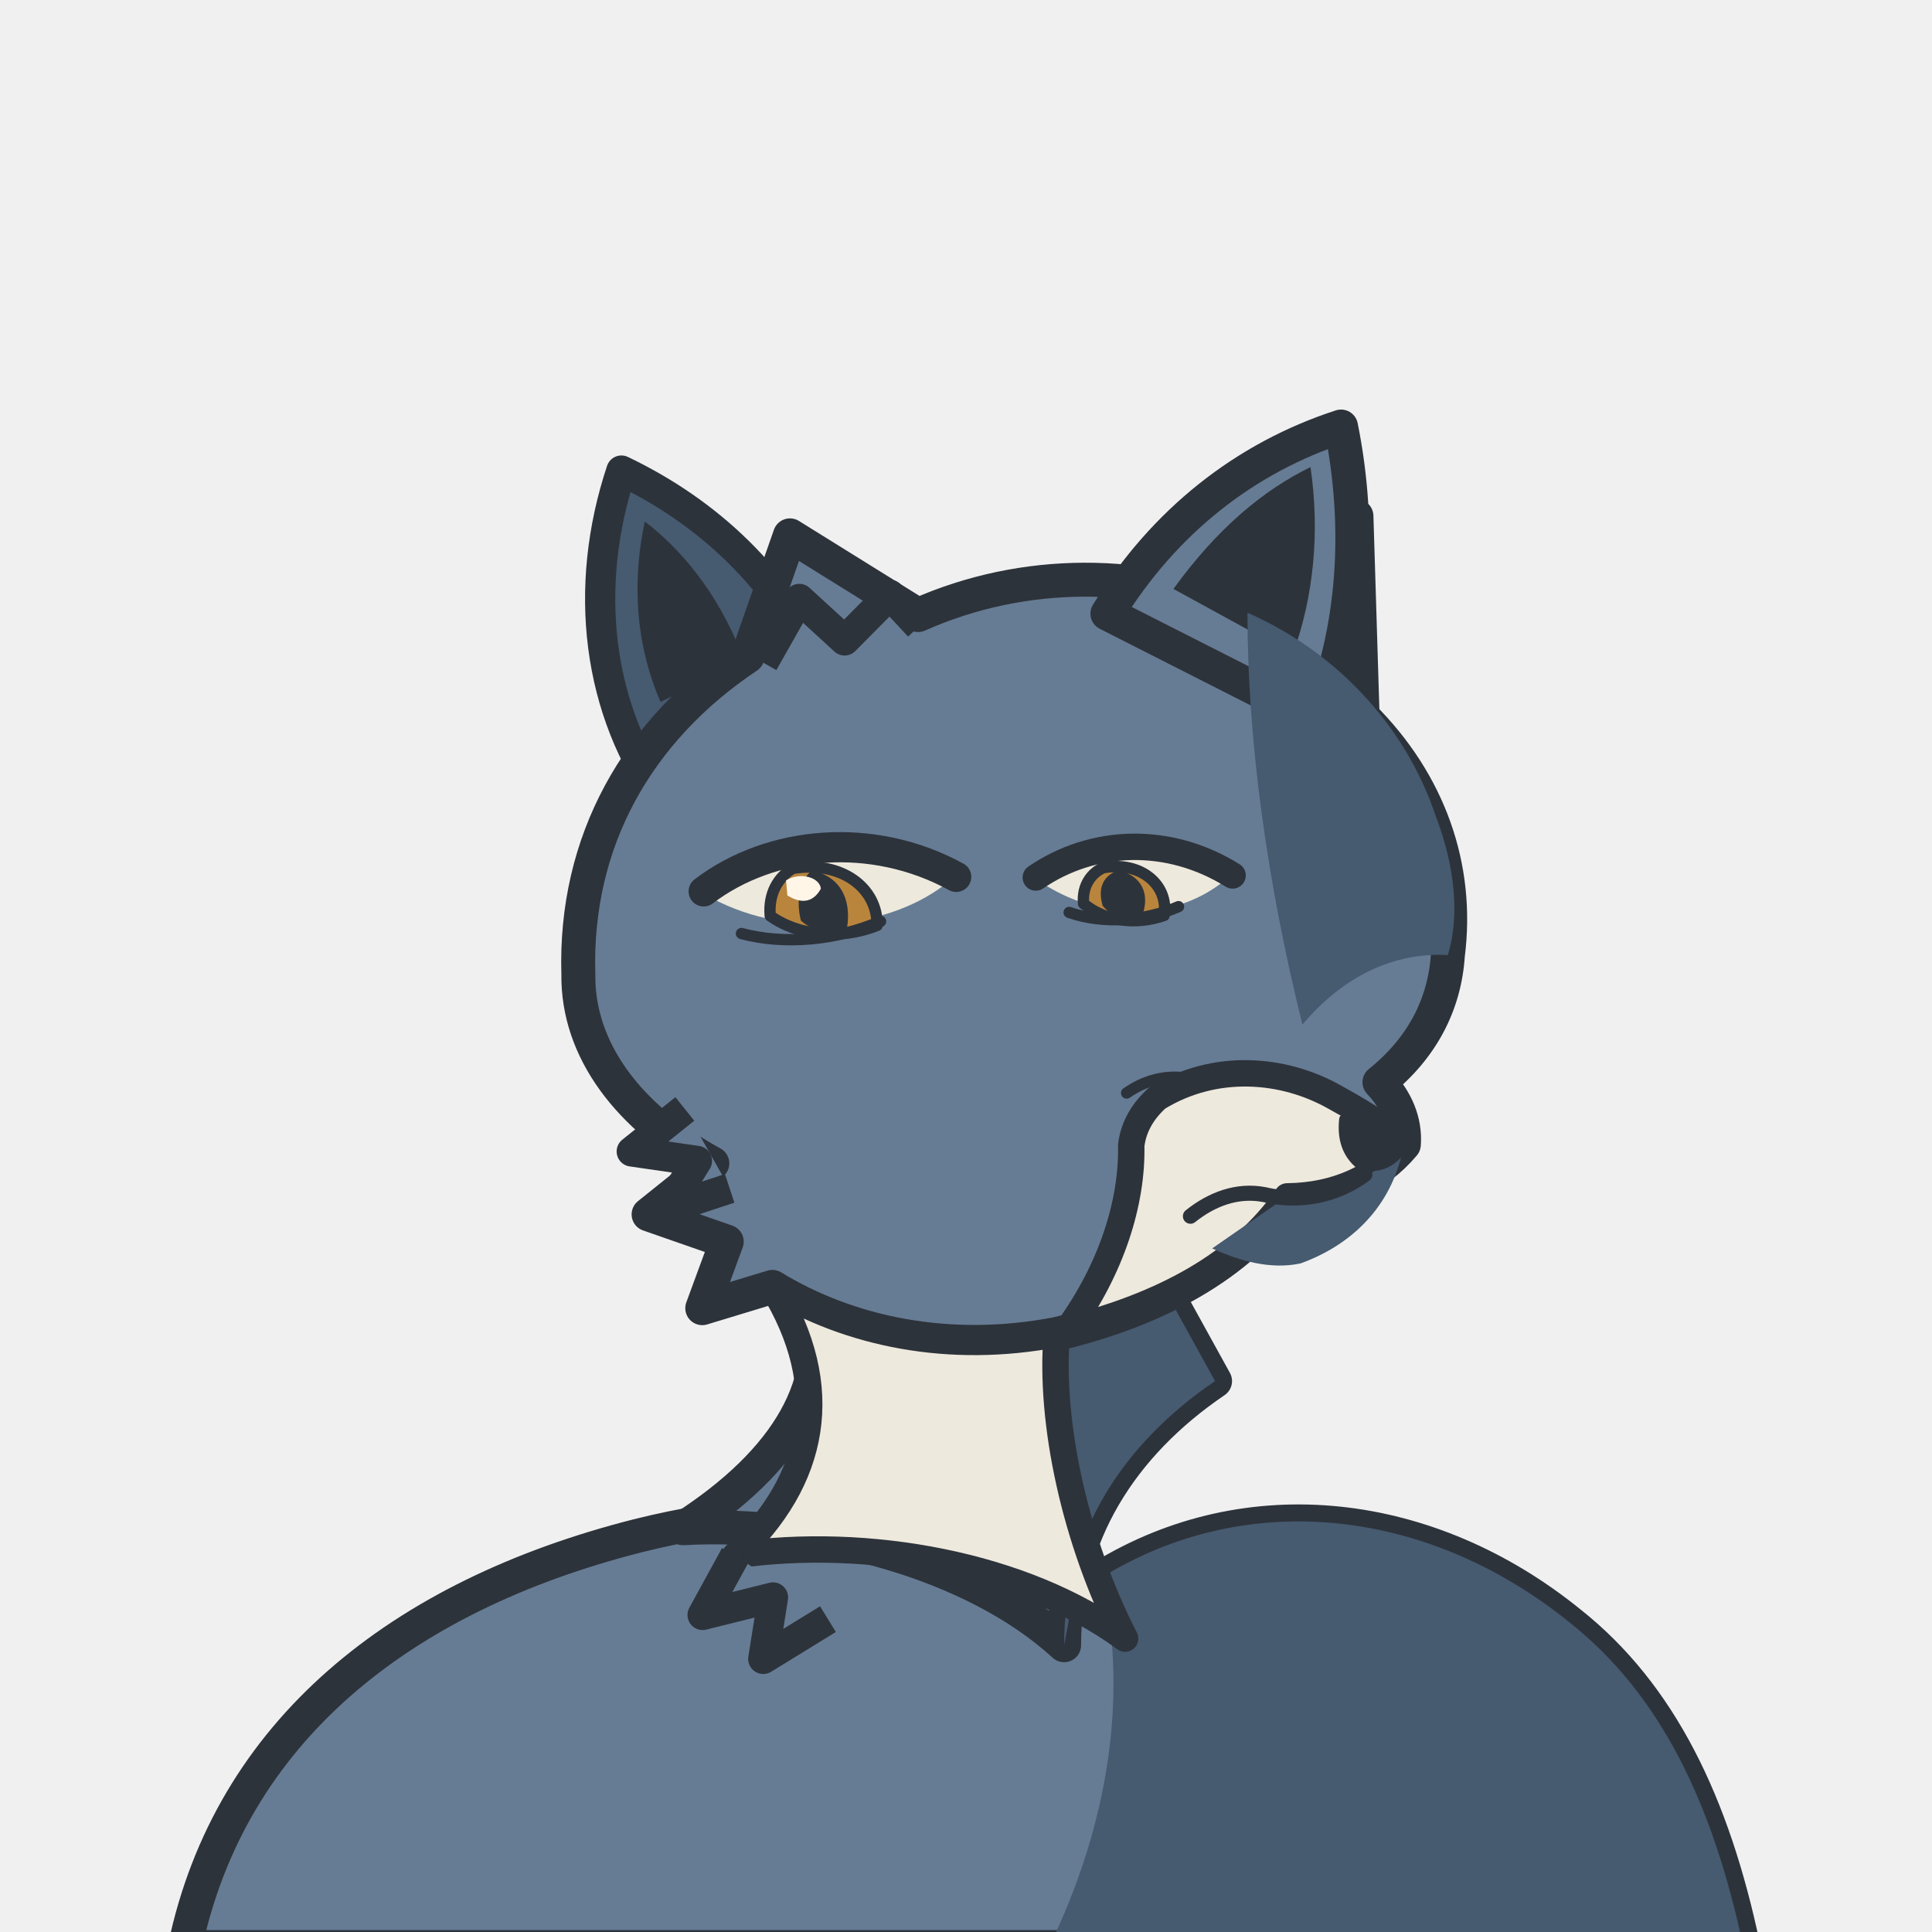
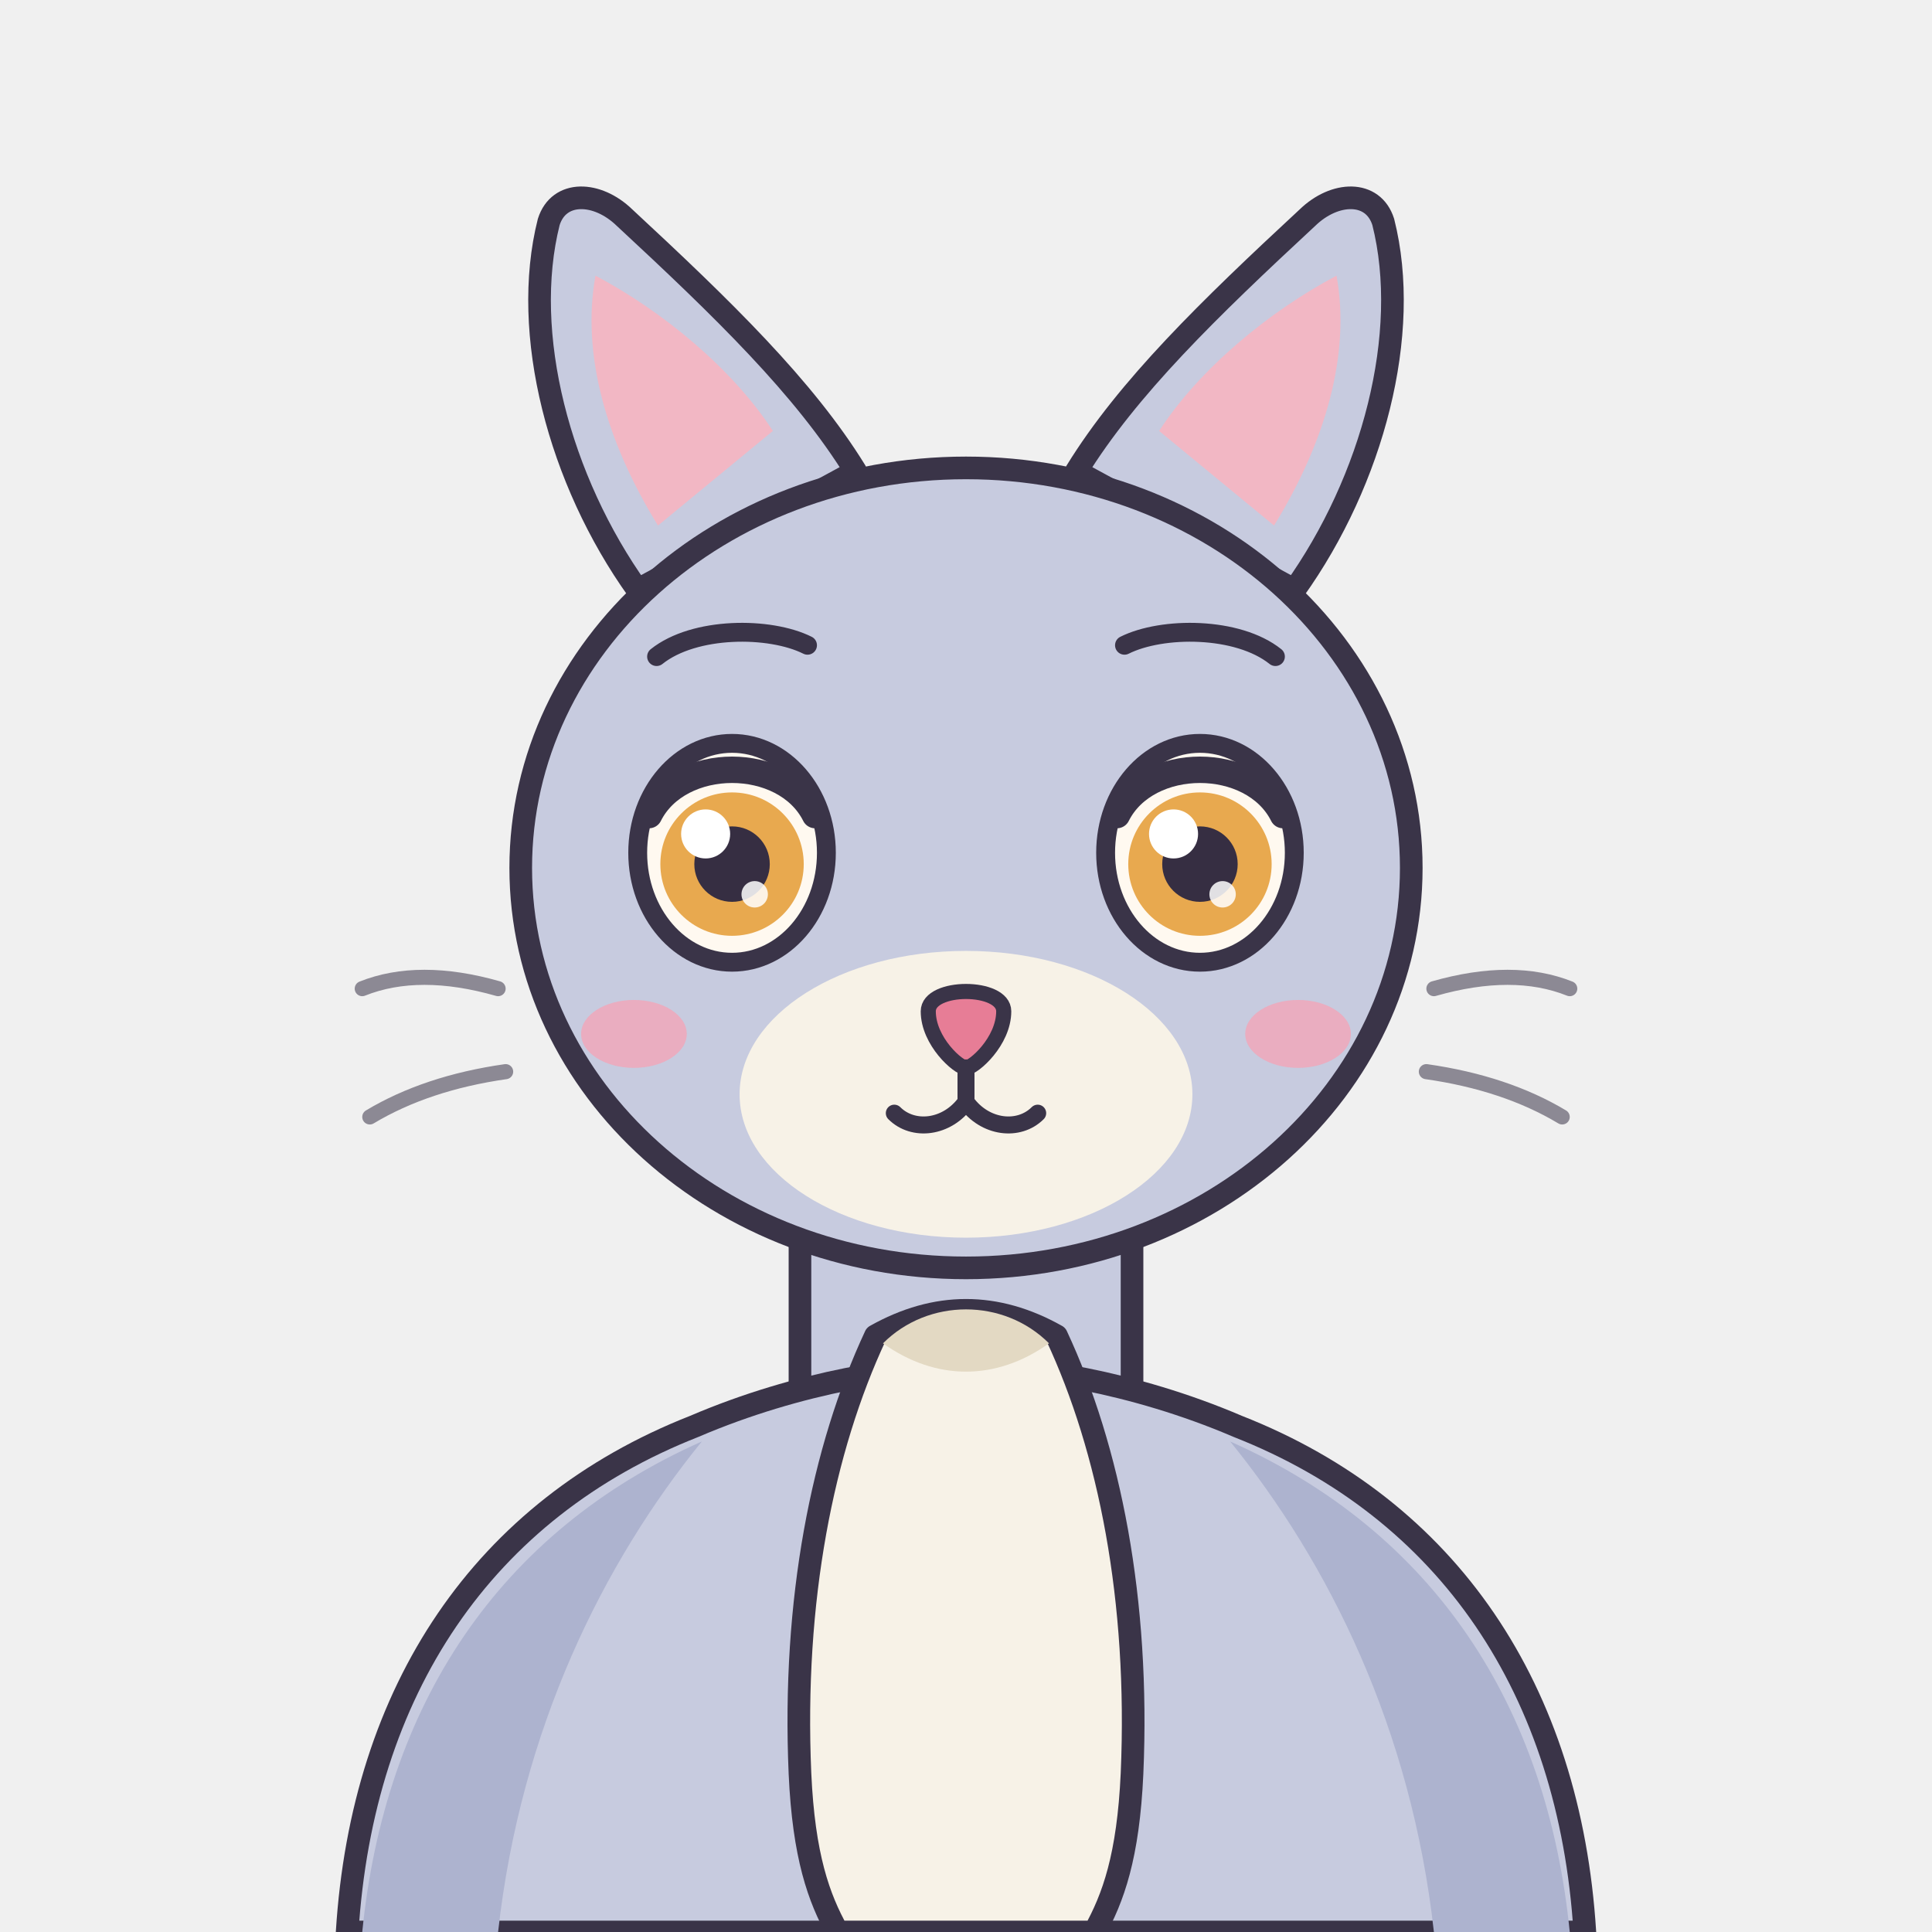
- <svg xmlns="http://www.w3.org/2000/svg" viewBox="0 0 512 512" aria-labelledby="cat-title cat-desc" role="img">
-   <g id="rear-appendages" transform="rotate(-5 270 250)" stroke="#2D333B" stroke-width="8" stroke-linejoin="round">
-     <path fill="#465A70" d="M180 205C164 179 163 146 176 116C198 129 215 148 224 173Z" />
-     <path fill="#2D333B" stroke="none" d="M181 178C175 160 177 143 181 130C192 140 200 154 204 169Z" />
+ <svg xmlns="http://www.w3.org/2000/svg" viewBox="0 0 512 512" role="img" aria-labelledby="cat-cute-title cat-cute-desc">
+   <defs>
+     <clipPath id="cat-body-clip">
+       <path d="M92 512 C96 448 128 400 184 378 C212 366 240 362 256 362 C272 362 300 366 328 378 C384 400 416 448 420 512 Z" />
+     </clipPath>
+   </defs>
+   <path d="M212 300 L212 396 L300 396 L300 300 Z" fill="#C7CBDF" stroke="#3A3448" stroke-width="6" stroke-linejoin="round" />
+   <path d="M92 512 C96 448 128 400 184 378 C212 366 240 362 256 362 C272 362 300 366 328 378 C384 400 416 448 420 512 Z" fill="#C7CBDF" stroke="#3A3448" stroke-width="6" stroke-linejoin="round" />
+   <g clip-path="url(#cat-body-clip)">
+     <path d="M96 512 C102 452 132 406 186 382 C160 414 138 458 132 512 Z" fill="#ADB3CF" />
+     <path d="M416 512 C410 452 380 406 326 382 C352 414 374 458 380 512 Z" fill="#ADB3CF" />
  </g>
-   <g id="torso" stroke="#2D333B" stroke-width="9" stroke-linejoin="round">
-     <path fill="#667C94" d="M49 516C61 459 106 423 169 407C217 395 260 401 292 418C331 394 379 400 416 430C440 449 454 478 462 516Z" />
-     <path id="structural-shadow" fill="#465A70" stroke="none" d="M292 418C331 394 379 400 416 430C440 449 454 478 462 516H278C294 483 299 449 292 418Z" />
-   </g>
-   <g id="neck" stroke="#2D333B" stroke-width="9" stroke-linejoin="round">
-     <path fill="#667C94" d="M215 344C221 366 209 387 181 405C216 403 258 414 282 436C282 407 297 383 322 366L306 337Z" />
-     <path fill="#465A70" stroke="none" d="M282 436C282 407 297 383 322 366L306 337L275 354C285 380 288 407 282 436Z" />
-   </g>
-   <g id="head" transform="rotate(-5 270 250)" stroke="#2D333B" stroke-width="9" stroke-linecap="round" stroke-linejoin="round">
-     <path fill="#667C94" d="M153 248C155 213 174 185 205 168L219 137L251 161C280 151 312 154 338 168L369 145L366 198C382 217 388 240 383 263C381 276 374 287 362 295C366 300 368 306 367 312C359 320 348 324 335 323C321 340 298 350 271 354C242 357 216 349 197 335L178 339L186 322L166 313L184 301C163 287 151 268 153 248Z" />
-     <path fill="#667C94" d="M301 165C318 142 341 127 367 121C370 148 366 175 354 198Z" />
-     <path fill="#2D333B" stroke="none" d="M319 160C332 145 345 136 358 131C359 148 356 165 349 180Z" />
-   </g>
-   <g id="light-structure" transform="rotate(-5 270 250)" fill="#EEE9DD" stroke="#2D333B" stroke-width="7" stroke-linejoin="round">
-     <path d="M303 294C319 286 337 289 350 298C359 304 365 309 367 312C359 320 348 324 335 323C321 340 299 349 274 353C287 338 294 321 295 306C296 301 299 297 303 294Z" />
-     <path d="M197 335C216 349 242 357 271 354C267 377 271 409 282 436C257 414 216 403 181 405C204 387 211 363 197 335Z" />
-   </g>
-   <g id="facial-shadow" transform="rotate(-5 270 250)" fill="#465A70">
-     <path d="M338 168C360 180 377 201 383 226C387 240 387 253 383 263C369 261 355 266 343 278C337 240 335 202 338 168Z" />
-     <path d="M335 323C348 324 359 320 367 312C363 327 352 337 337 341C329 342 321 339 314 335Z" />
-   </g>
-   <g id="fur-tufts" transform="rotate(-5 270 250)" fill="#667C94" stroke="#2D333B" stroke-width="8" stroke-linejoin="round">
-     <path d="M209 170L220 154L231 166L244 155L251 164" />
-     <path d="M178 286L163 296L180 300L171 312L188 308" />
-     <path d="M181 405L171 420L190 417L186 433L204 424" />
-   </g>
-   <g id="eyes" transform="rotate(-5 270 250)" stroke="#2D333B" stroke-linecap="round" stroke-linejoin="round">
-     <path fill="#EEE9DD" stroke="none" d="M190 231C208 220 234 220 253 232C237 243 210 244 190 231Z" />
-     <path fill="#B9853D" stroke-width="3" d="M212 225C225 224 234 232 233 242C223 245 212 243 205 237C205 231 208 227 212 225Z" />
-     <path fill="#2D333B" stroke="none" d="M217 226C224 228 227 234 225 242C220 244 216 242 213 239C212 233 214 228 217 226Z" />
-     <path fill="#FFF6E8" stroke="none" d="M210 228C214 226 219 228 219 231C217 234 214 235 210 232Z" />
-     <path fill="#EEE9DD" stroke="none" d="M278 235C292 227 311 228 326 238C313 247 294 247 278 235Z" />
-     <path fill="#B9853D" stroke-width="3" d="M294 232C304 231 311 238 309 246C301 248 293 246 288 241C288 236 291 233 294 232Z" />
-     <path fill="#2D333B" stroke="none" d="M298 233C304 235 306 240 303 246C299 247 295 245 293 242C292 237 294 234 298 233Z" />
-     <path fill="none" stroke-width="8" d="M188 229C207 217 234 217 255 231" />
-     <path fill="none" stroke-width="7" d="M276 233C292 224 312 225 328 237" />
-     <path fill="none" stroke-width="3" d="M197 241C208 245 222 245 234 241" />
-     <path fill="none" stroke-width="3" d="M284 243C293 247 304 247 313 244" />
-   </g>
-   <g id="muzzle-details" transform="rotate(-5 270 250)" fill="#2D333B" stroke="#2D333B" stroke-linecap="round" stroke-linejoin="round">
-     <path stroke-width="3" d="M352 304C358 303 364 307 367 312C364 316 360 318 355 316C352 313 351 309 352 304Z" />
-     <path fill="none" stroke-width="4" d="M356 319C348 324 338 325 329 322C322 320 315 322 309 326" />
-     <path fill="none" stroke-width="3" d="M295 292C302 288 309 288 316 291" />
+   <path d="M232 354 C218 384 210 424 212 470 C213 492 217 503 222 512 L290 512 C295 503 299 492 300 470 C302 424 294 384 280 354 C264 345 248 345 232 354 Z" fill="#F7F2E7" stroke="#3A3448" stroke-width="6" stroke-linejoin="round" />
+   <path d="M234 356 C248 366 264 366 278 356 C272 350 264 347 256 347 C248 347 240 350 234 356 Z" fill="#E3D9C3" />
+   <g>
+     <g transform="rotate(-9 196 148)">
+       <path d="M168 152 C152 120 148 80 160 52 C164 44 174 46 180 54 C202 82 220 106 230 130 Z" fill="#C7CBDF" stroke="#3A3448" stroke-width="6" stroke-linejoin="round" />
+       <path d="M176 136 C166 112 163 88 170 68 C186 80 202 98 210 116 Z" fill="#F2B7C4" />
+     </g>
+     <g transform="rotate(9 316 148)">
+       <path d="M344 152 C360 120 364 80 352 52 C348 44 338 46 332 54 C310 82 292 106 282 130 Z" fill="#C7CBDF" stroke="#3A3448" stroke-width="6" stroke-linejoin="round" />
+       <path d="M336 136 C346 112 349 88 342 68 C326 80 310 98 302 116 Z" fill="#F2B7C4" />
+     </g>
+     <ellipse cx="256" cy="230" rx="118" ry="106" fill="#C7CBDF" stroke="#3A3448" stroke-width="6" />
+     <ellipse cx="256" cy="290" rx="60" ry="38" fill="#F7F2E7" />
+     <path d="M174 174 C184 166 204 166 214 171" fill="none" stroke="#3A3448" stroke-width="5" stroke-linecap="round" />
+     <path d="M338 174 C328 166 308 166 298 171" fill="none" stroke="#3A3448" stroke-width="5" stroke-linecap="round" />
+     <ellipse cx="194" cy="226" rx="25" ry="29" fill="#FFF9F0" stroke="#3A3448" stroke-width="5" />
+     <circle cx="194" cy="229" r="19" fill="#E8A94F" />
+     <circle cx="194" cy="229" r="10" fill="#362E42" />
+     <circle cx="187" cy="221" r="6.5" fill="#FFFFFF" />
+     <circle cx="200" cy="237" r="3.5" fill="#FFFFFF" opacity="0.85" />
+     <path d="M172 216 C180 200 208 200 216 216" fill="none" stroke="#3A3448" stroke-width="7" stroke-linecap="round" />
+     <ellipse cx="318" cy="226" rx="25" ry="29" fill="#FFF9F0" stroke="#3A3448" stroke-width="5" />
+     <circle cx="318" cy="229" r="19" fill="#E8A94F" />
+     <circle cx="318" cy="229" r="10" fill="#362E42" />
+     <circle cx="311" cy="221" r="6.5" fill="#FFFFFF" />
+     <circle cx="324" cy="237" r="3.5" fill="#FFFFFF" opacity="0.85" />
+     <path d="M296 216 C304 200 332 200 340 216" fill="none" stroke="#3A3448" stroke-width="7" stroke-linecap="round" />
+     <ellipse cx="168" cy="274" rx="14" ry="9" fill="#F2A5B8" opacity="0.8" />
+     <ellipse cx="344" cy="274" rx="14" ry="9" fill="#F2A5B8" opacity="0.8" />
+     <path d="M246 268 C246 261 266 261 266 268 C266 276 258 283 256 283 C254 283 246 276 246 268 Z" fill="#E77D96" stroke="#3A3448" stroke-width="4" stroke-linejoin="round" />
+     <path d="M256 283 L256 292 M256 292 C251 299 242 300 237 295 M256 292 C261 299 270 300 275 295" fill="none" stroke="#3A3448" stroke-width="4.5" stroke-linecap="round" stroke-linejoin="round" />
+     <path d="M132 262 C118 258 106 258 96 262 M134 284 C120 286 108 290 98 296" fill="none" stroke="#3A3448" stroke-width="4" stroke-linecap="round" opacity="0.55" />
+     <path d="M380 262 C394 258 406 258 416 262 M378 284 C392 286 404 290 414 296" fill="none" stroke="#3A3448" stroke-width="4" stroke-linecap="round" opacity="0.55" />
  </g>
</svg>
